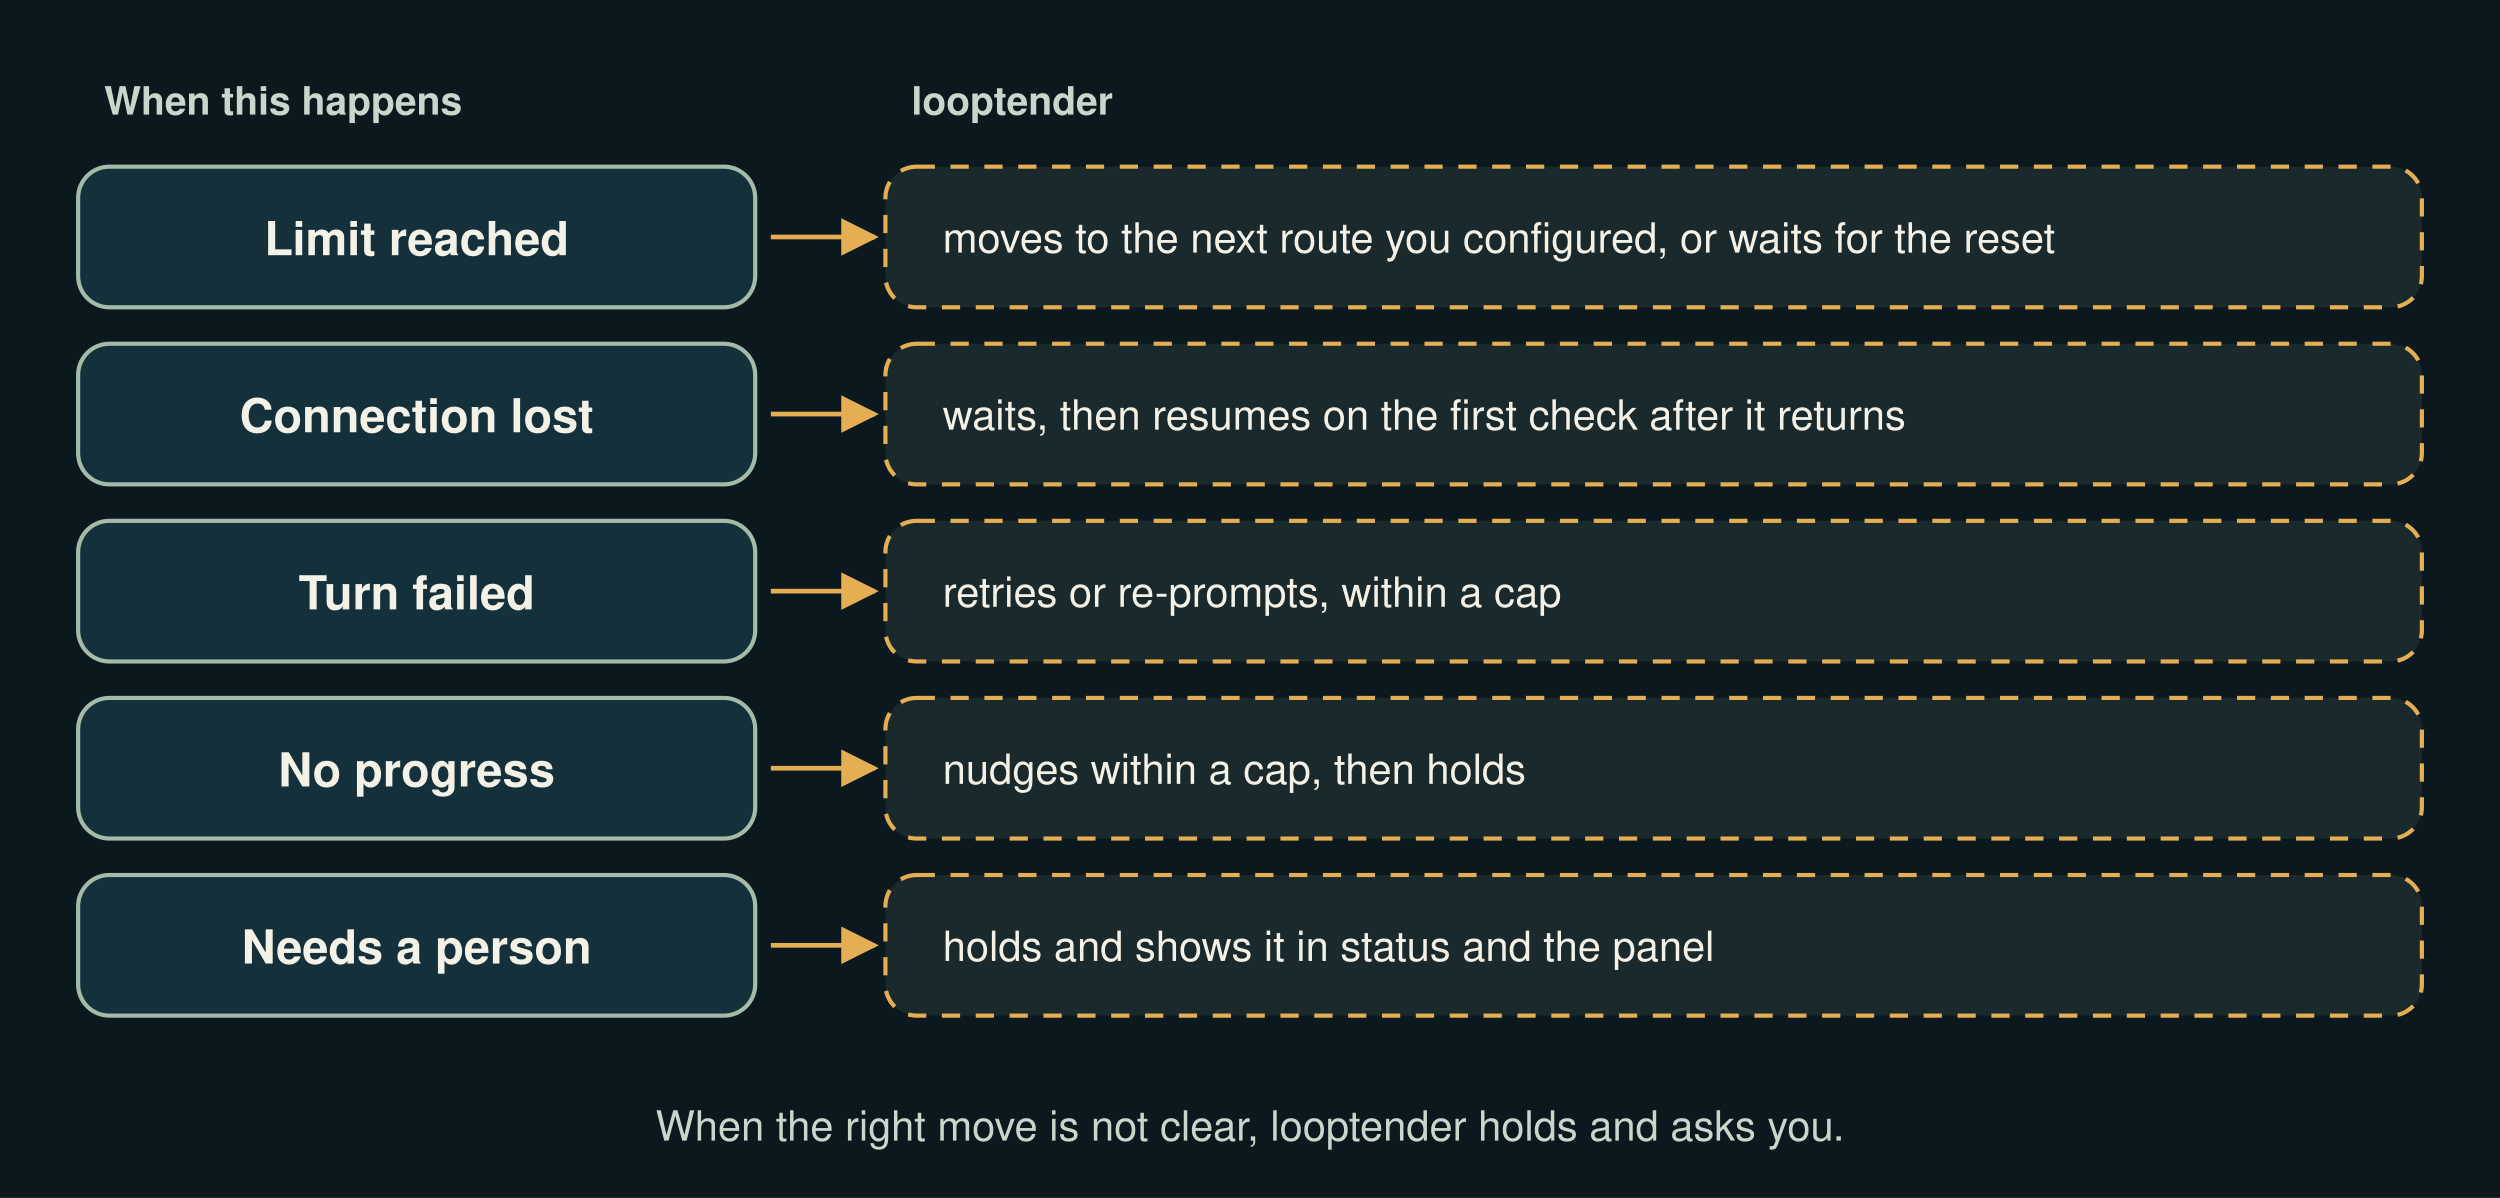
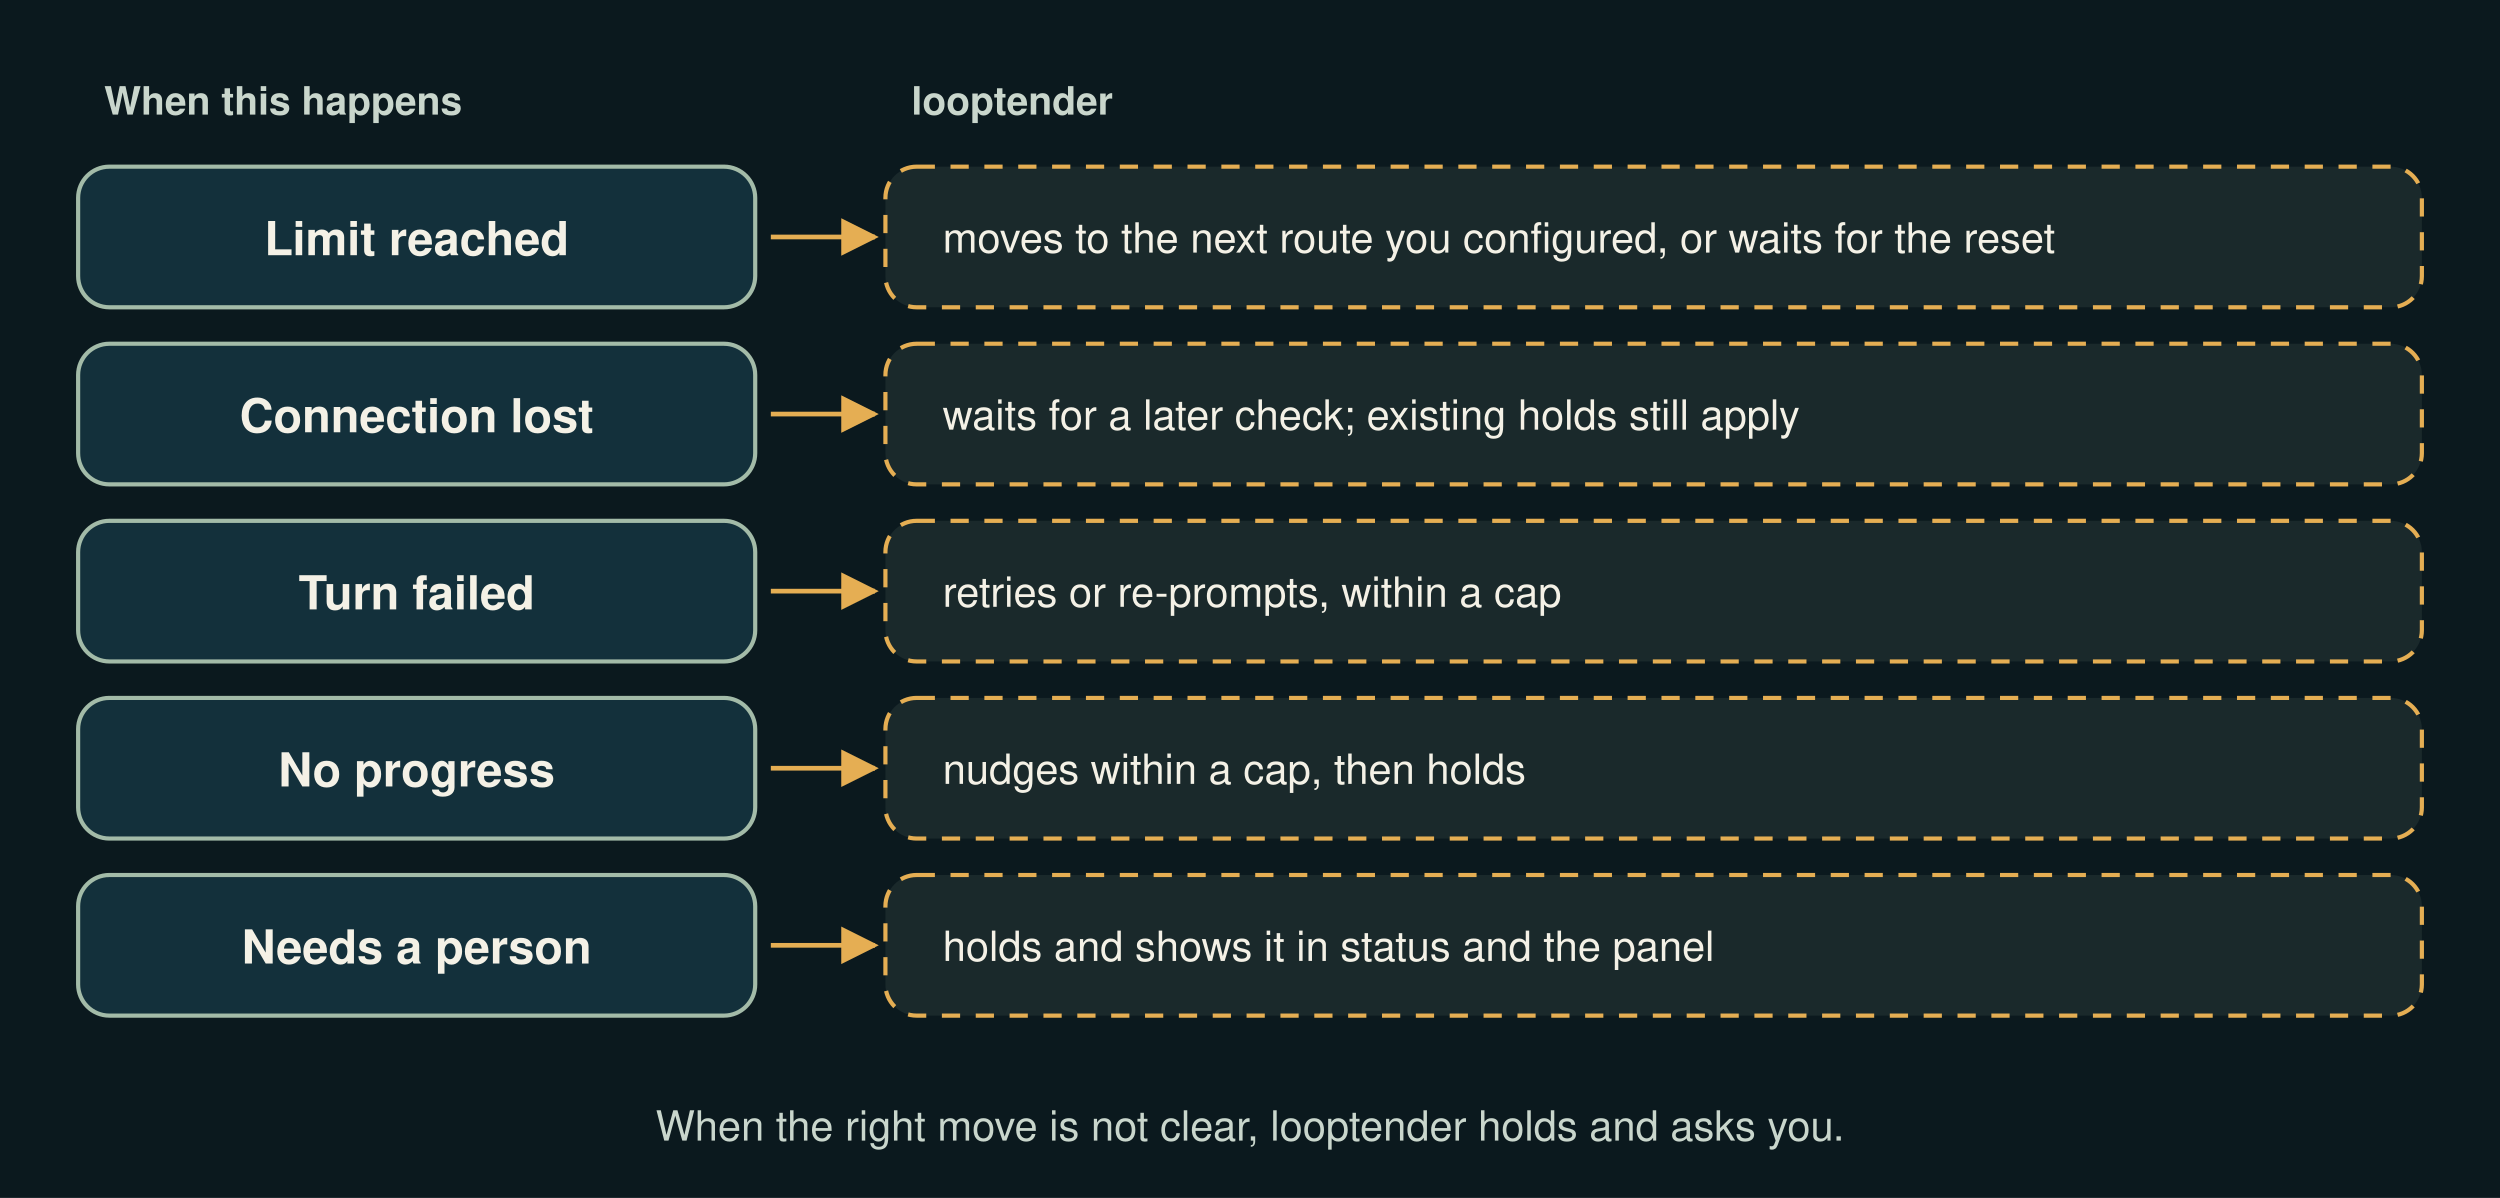
<svg xmlns="http://www.w3.org/2000/svg" width="960" height="460" viewBox="0 0 960 460" role="img" aria-labelledby="t d" font-family="-apple-system, BlinkMacSystemFont, 'Segoe UI', Helvetica, Arial, sans-serif">
  <defs>
    <marker id="a" viewBox="0 0 10 10" refX="9" refY="5" markerWidth="8" markerHeight="8" orient="auto-start-reverse">
      <path d="M0 0 L10 5 L0 10 Z" fill="#E5AE53" />
    </marker>
  </defs>
  <rect width="100%" height="100%" fill="#0B191E" />
  <text x="40" y="44" font-size="15" font-weight="600" fill="#C9D6CC">When this happens</text>
  <text x="350" y="44" font-size="15" font-weight="600" fill="#C9D6CC">looptender</text>
  <rect x="30" y="64" width="260" height="54" rx="12" fill="#13303B" stroke="#A3BBA8" stroke-width="1.6" />
  <text x="160" y="98" text-anchor="middle" font-size="18" font-weight="600" fill="#F4F1E6">Limit reached</text>
  <line x1="296" y1="91" x2="336" y2="91" stroke="#E5AE53" stroke-width="1.8" marker-end="url(#a)" />
  <rect x="340" y="64" width="590" height="54" rx="12" fill="#A3BBA8" fill-opacity="0.10" stroke="#E5AE53" stroke-width="1.6" stroke-dasharray="7 6" />
  <text x="362" y="97" font-size="16" fill="#F4F1E6">moves to the next route you configured, or waits for the reset</text>
  <rect x="30" y="132" width="260" height="54" rx="12" fill="#13303B" stroke="#A3BBA8" stroke-width="1.6" />
  <text x="160" y="166" text-anchor="middle" font-size="18" font-weight="600" fill="#F4F1E6">Connection lost</text>
  <line x1="296" y1="159" x2="336" y2="159" stroke="#E5AE53" stroke-width="1.8" marker-end="url(#a)" />
  <rect x="340" y="132" width="590" height="54" rx="12" fill="#A3BBA8" fill-opacity="0.10" stroke="#E5AE53" stroke-width="1.6" stroke-dasharray="7 6" />
-   <text x="362" y="165" font-size="16" fill="#F4F1E6">waits, then resumes on the first check after it returns</text>
+   <text x="362" y="165" font-size="16" fill="#F4F1E6">waits for a later check; existing holds still apply</text>
  <rect x="30" y="200" width="260" height="54" rx="12" fill="#13303B" stroke="#A3BBA8" stroke-width="1.6" />
  <text x="160" y="234" text-anchor="middle" font-size="18" font-weight="600" fill="#F4F1E6">Turn failed</text>
  <line x1="296" y1="227" x2="336" y2="227" stroke="#E5AE53" stroke-width="1.8" marker-end="url(#a)" />
  <rect x="340" y="200" width="590" height="54" rx="12" fill="#A3BBA8" fill-opacity="0.10" stroke="#E5AE53" stroke-width="1.6" stroke-dasharray="7 6" />
  <text x="362" y="233" font-size="16" fill="#F4F1E6">retries or re-prompts, within a cap</text>
  <rect x="30" y="268" width="260" height="54" rx="12" fill="#13303B" stroke="#A3BBA8" stroke-width="1.6" />
  <text x="160" y="302" text-anchor="middle" font-size="18" font-weight="600" fill="#F4F1E6">No progress</text>
  <line x1="296" y1="295" x2="336" y2="295" stroke="#E5AE53" stroke-width="1.8" marker-end="url(#a)" />
  <rect x="340" y="268" width="590" height="54" rx="12" fill="#A3BBA8" fill-opacity="0.10" stroke="#E5AE53" stroke-width="1.6" stroke-dasharray="7 6" />
  <text x="362" y="301" font-size="16" fill="#F4F1E6">nudges within a cap, then holds</text>
  <rect x="30" y="336" width="260" height="54" rx="12" fill="#13303B" stroke="#A3BBA8" stroke-width="1.6" />
  <text x="160" y="370" text-anchor="middle" font-size="18" font-weight="600" fill="#F4F1E6">Needs a person</text>
  <line x1="296" y1="363" x2="336" y2="363" stroke="#E5AE53" stroke-width="1.8" marker-end="url(#a)" />
  <rect x="340" y="336" width="590" height="54" rx="12" fill="#A3BBA8" fill-opacity="0.10" stroke="#E5AE53" stroke-width="1.6" stroke-dasharray="7 6" />
  <text x="362" y="369" font-size="16" fill="#F4F1E6">holds and shows it in status and the panel</text>
  <text x="480" y="438" text-anchor="middle" font-size="16" fill="#C9D6CC">When the right move is not clear, looptender holds and asks you.</text>
</svg>
